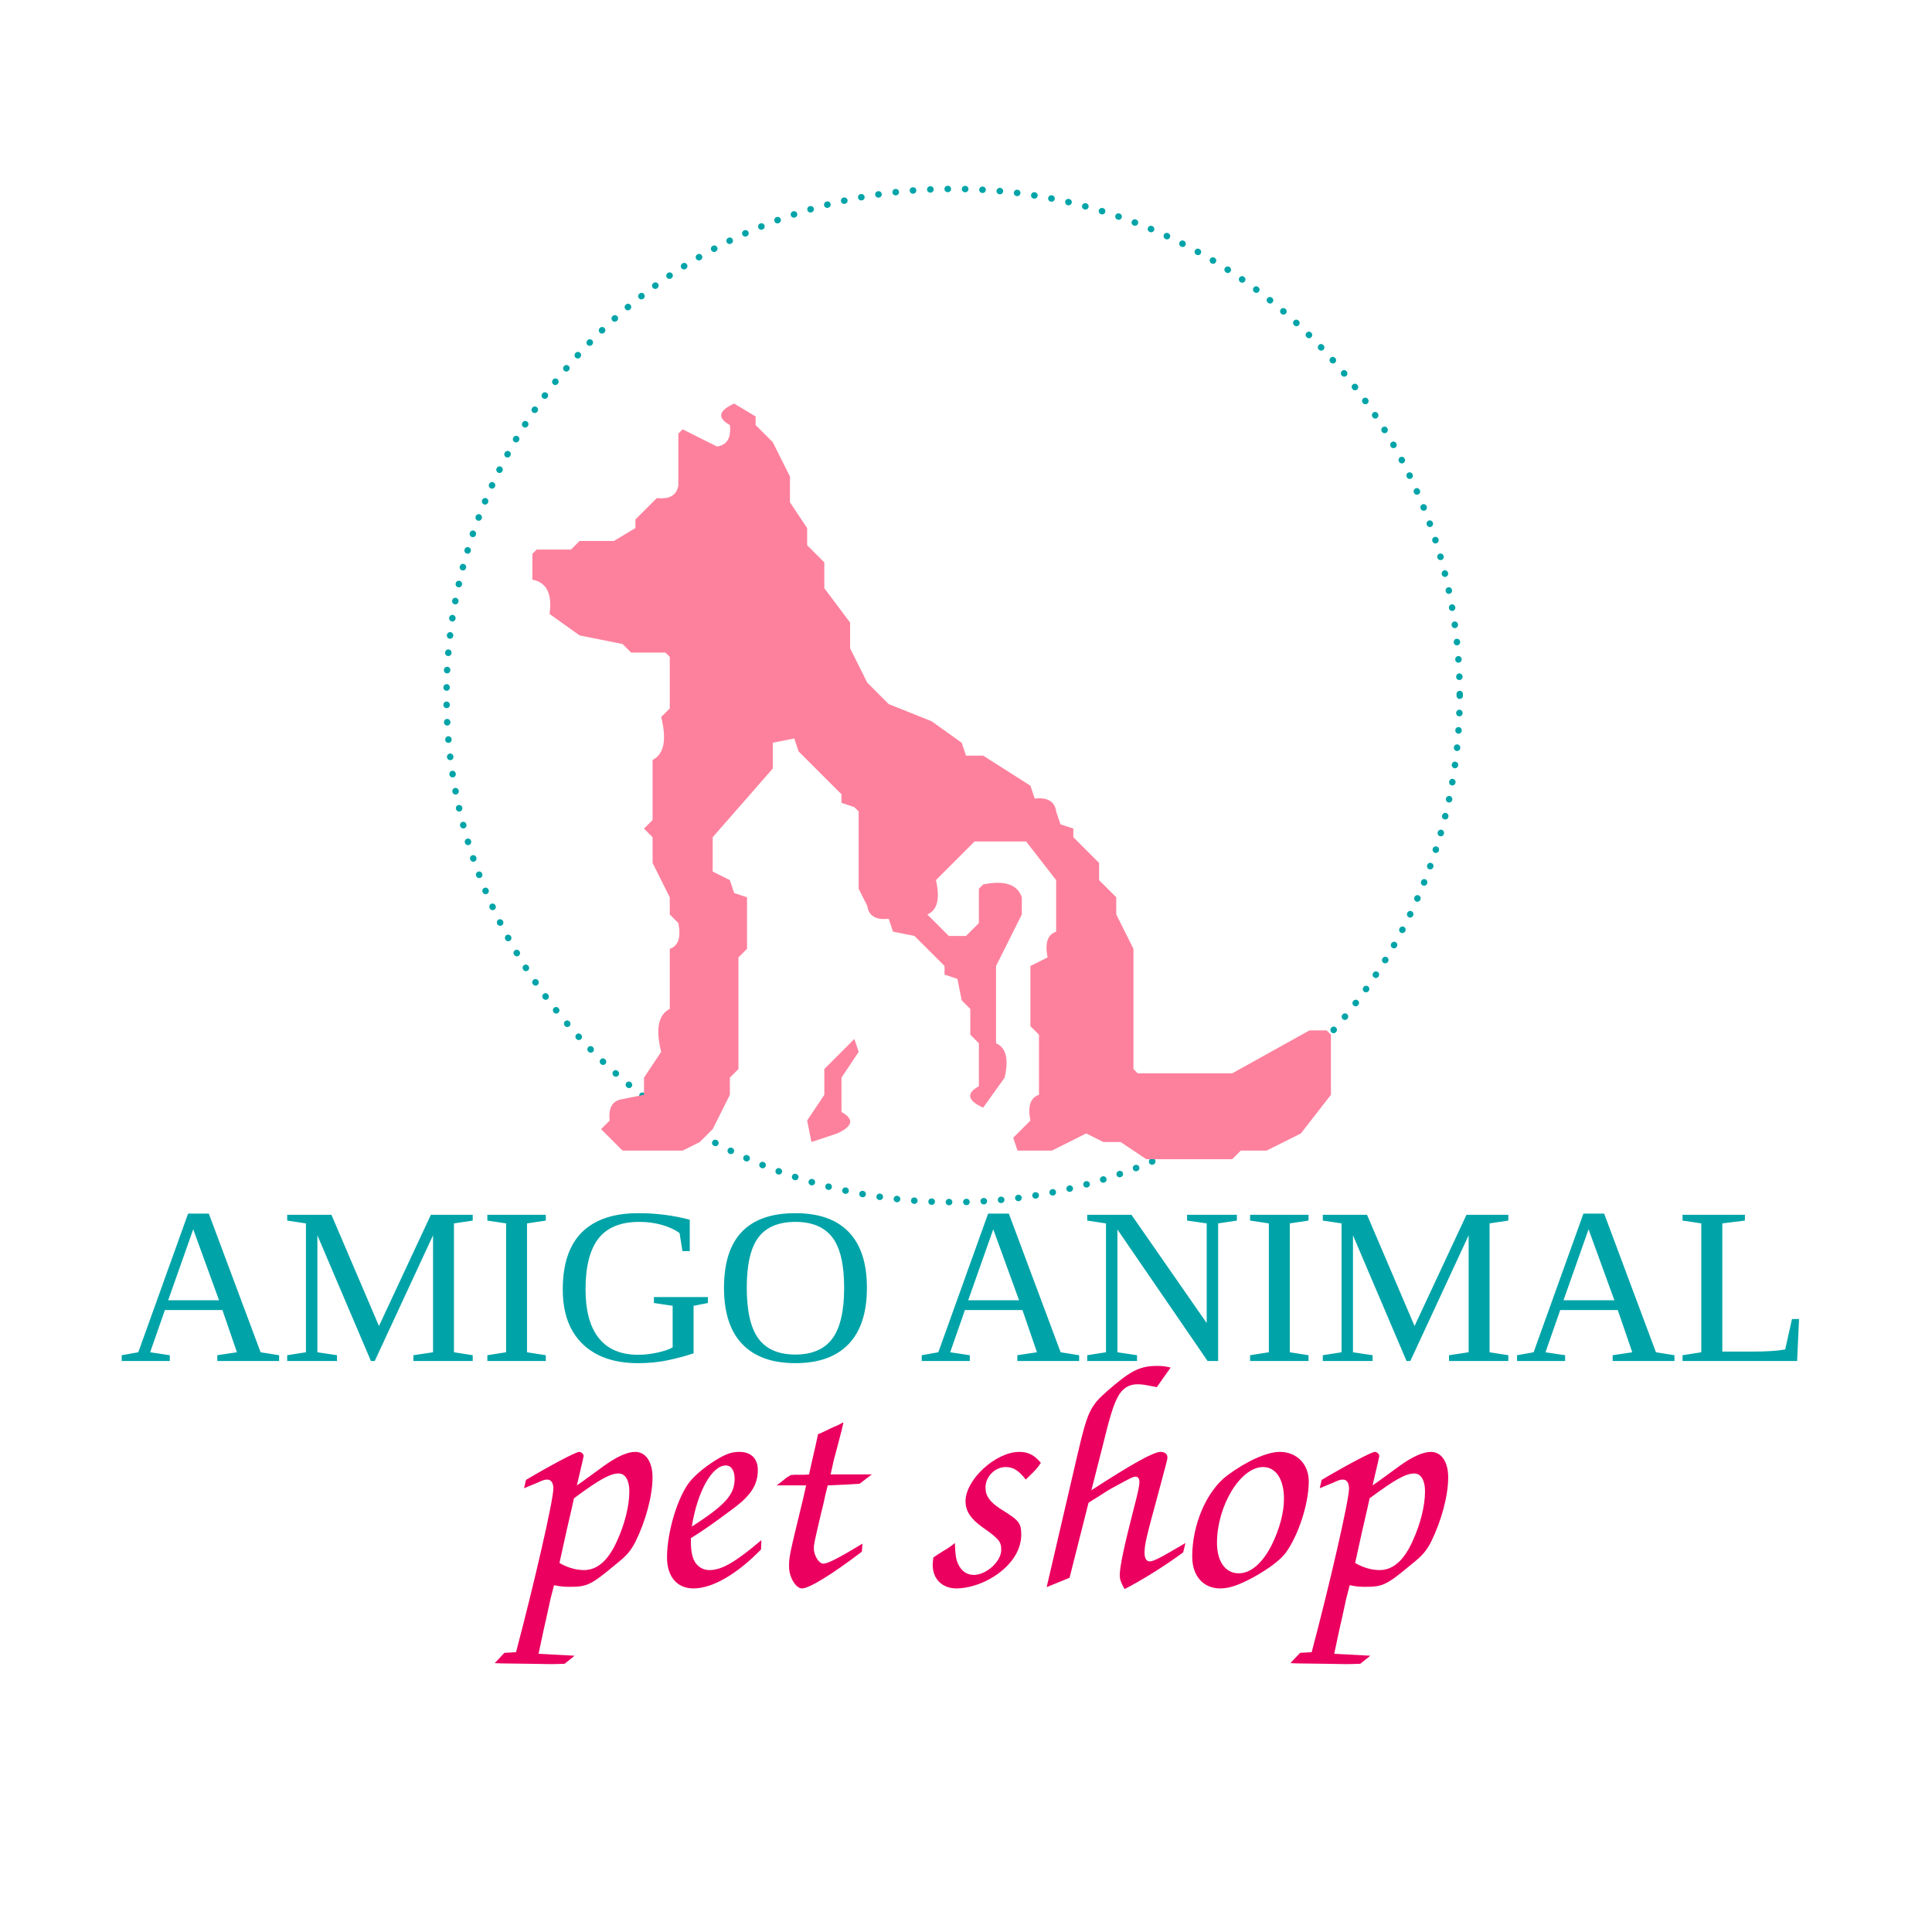
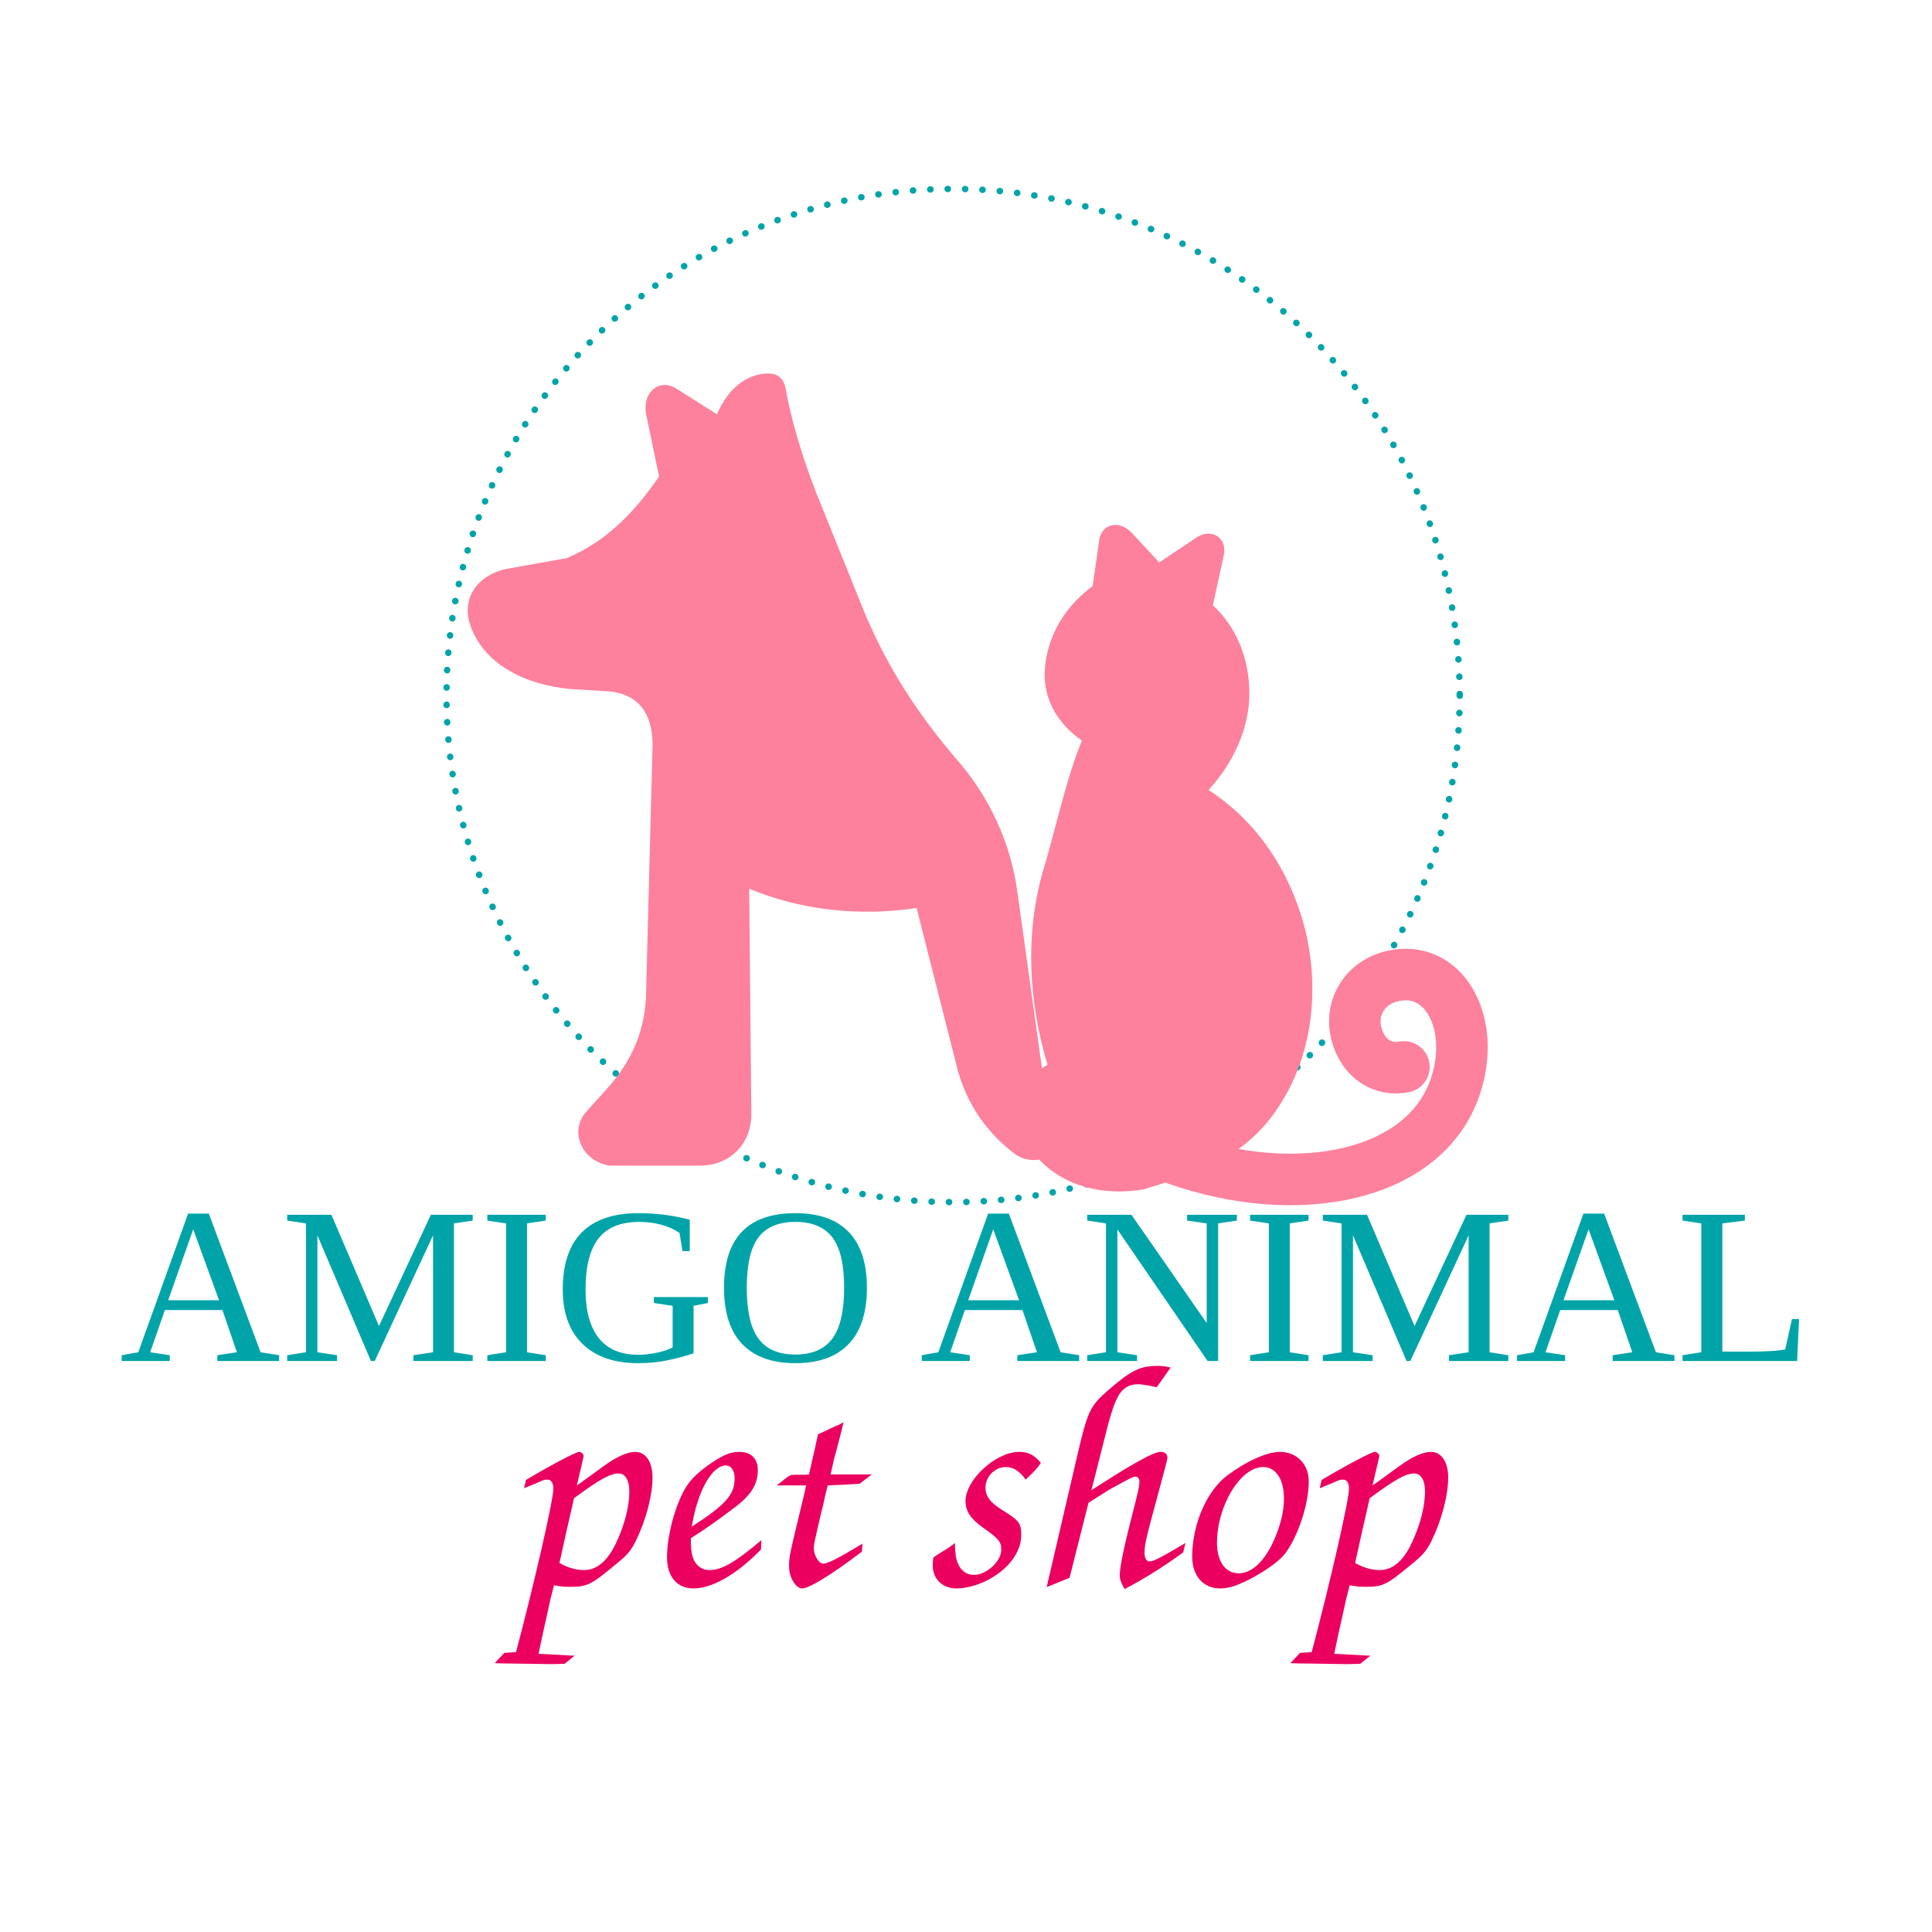
<svg xmlns="http://www.w3.org/2000/svg" width="900" height="900" viewBox="0 0 900 900" role="img" aria-labelledby="logo-title logo-desc">
  <circle cx="444" cy="324" r="236" fill="none" stroke="#00A4A8" stroke-width="3" stroke-linecap="round" stroke-dasharray="0.1 8" />
  <g fill="#FD819D">
-     <path d="M342 188l10 6v4l8 8 8 16v12l8 12v8l8 8v12l12 16v12l8 16 10 10 20 8 14 10 2 6h8l22 14 2 6q9-1 10 6l2 6 6 2v4l12 12v8l8 8v8l8 16v56l2 2h44l36-20h8l2 2v28l-14 18-16 8h-12l-4 4h-40l-12-8h-8l-8-4-16 8h-16l-2-6 8-8q-2-10 4-12v-28l-4-4v-28l8-4q-2-10 4-12v-24l-14-18h-24l-18 18q3 13-4 16l10 10h8l6-6v-16l2-2q15-3 18 6v8l-12 24v36q7 3 4 16l-10 14q-11-5-2-10v-20l-4-4v-12l-4-4-2-10-6-2v-4l-14-14-10-2-2-6q-9 1-10-6l-4-8v-36l-2-2-6-2v-4l-20-20-2-6-10 2v12l-28 32v16l8 4 2 6 6 2v24l-4 4v52l-4 4v8l-8 16-6 6-8 4h-28l-10-10 4-4q-1-9 6-10l10-2v-8l8-12q-4-16 4-20v-28q6-2 4-12l-4-4v-8l-8-16v-12l-4-4 4-4v-28q8-4 4-20l4-4v-24l-2-2h-16l-4-4-20-4-14-10q2-14-8-16v-12l2-2h16l4-4h16l10-6v-4l10-10q9 1 10-6v-24l2-2 16 8q7-1 6-10-9-5 2-10z" />
-     <path d="M398 484l2 6-8 12v16q9 5-2 10l-12 4-2-10 8-12v-12l14-14z" />
+     <path d="       M 358 174       C 348 174, 339 181, 334 193       L 315 181       C 307 176, 299 183, 301 193       L 307 222       C 296 238, 283 252, 264 260       L 236 265       C 222 268, 215 279, 219 291       C 225 309, 244 319, 266 321       L 283 322       C 297 323, 304 332, 304 347       L 301 461       C 301 480, 294 495, 282 508       L 273 518       C 265 527, 271 541, 284 543       L 326 543       C 340 543, 350 533, 350 519       L 349 414       C 373 424, 400 427, 427 423       L 445 494       C 449 512, 458 526, 472 537       C 482 545, 497 538, 499 525       C 500 516, 495 508, 486 502       L 474 416       C 471 393, 461 371, 445 353       C 428 333, 414 312, 403 286       L 380 229       C 373 211, 368 193, 366 181       C 365 176, 362 174, 358 174       Z     " />
+     <path d="M 548 540 C 605 560, 664 548, 678 506 C 687 479, 675 454, 655 454 C 638 454, 628 468, 632 482 C 635 493, 644 499, 654 497" fill="none" stroke="#FD819D" stroke-width="24" stroke-linecap="round" stroke-linejoin="round" />
+     <path d="       M 504 345       C 491 336, 485 323, 487 309       C 489 294, 497 282, 509 273       L 512 252       C 513 244, 521 242, 527 248       L 540 262       L 558 250       C 565 246, 572 251, 570 259       L 565 282       C 576 292, 582 307, 582 323       C 582 340, 574 356, 563 368       C 586 383, 601 406, 608 433       C 615 462, 611 492, 596 515       C 586 531, 570 542, 552 548       L 533 554       C 510 558, 490 550, 480 535       C 470 520, 474 504, 488 496       C 478 463, 478 430, 487 402       C 493 381, 497 362, 504 345       Z     " />
  </g>
  <text x="450" y="634" fill="#00A4A8" font-family="'Times New Roman', Times, serif" font-size="104" text-anchor="middle">AMIGO ANIMAL</text>
  <text x="450" y="738" fill="#EB0060" font-family="'Brush Script MT', 'Segoe Script', cursive" font-size="150" font-style="italic" text-anchor="middle">pet shop</text>
</svg>
